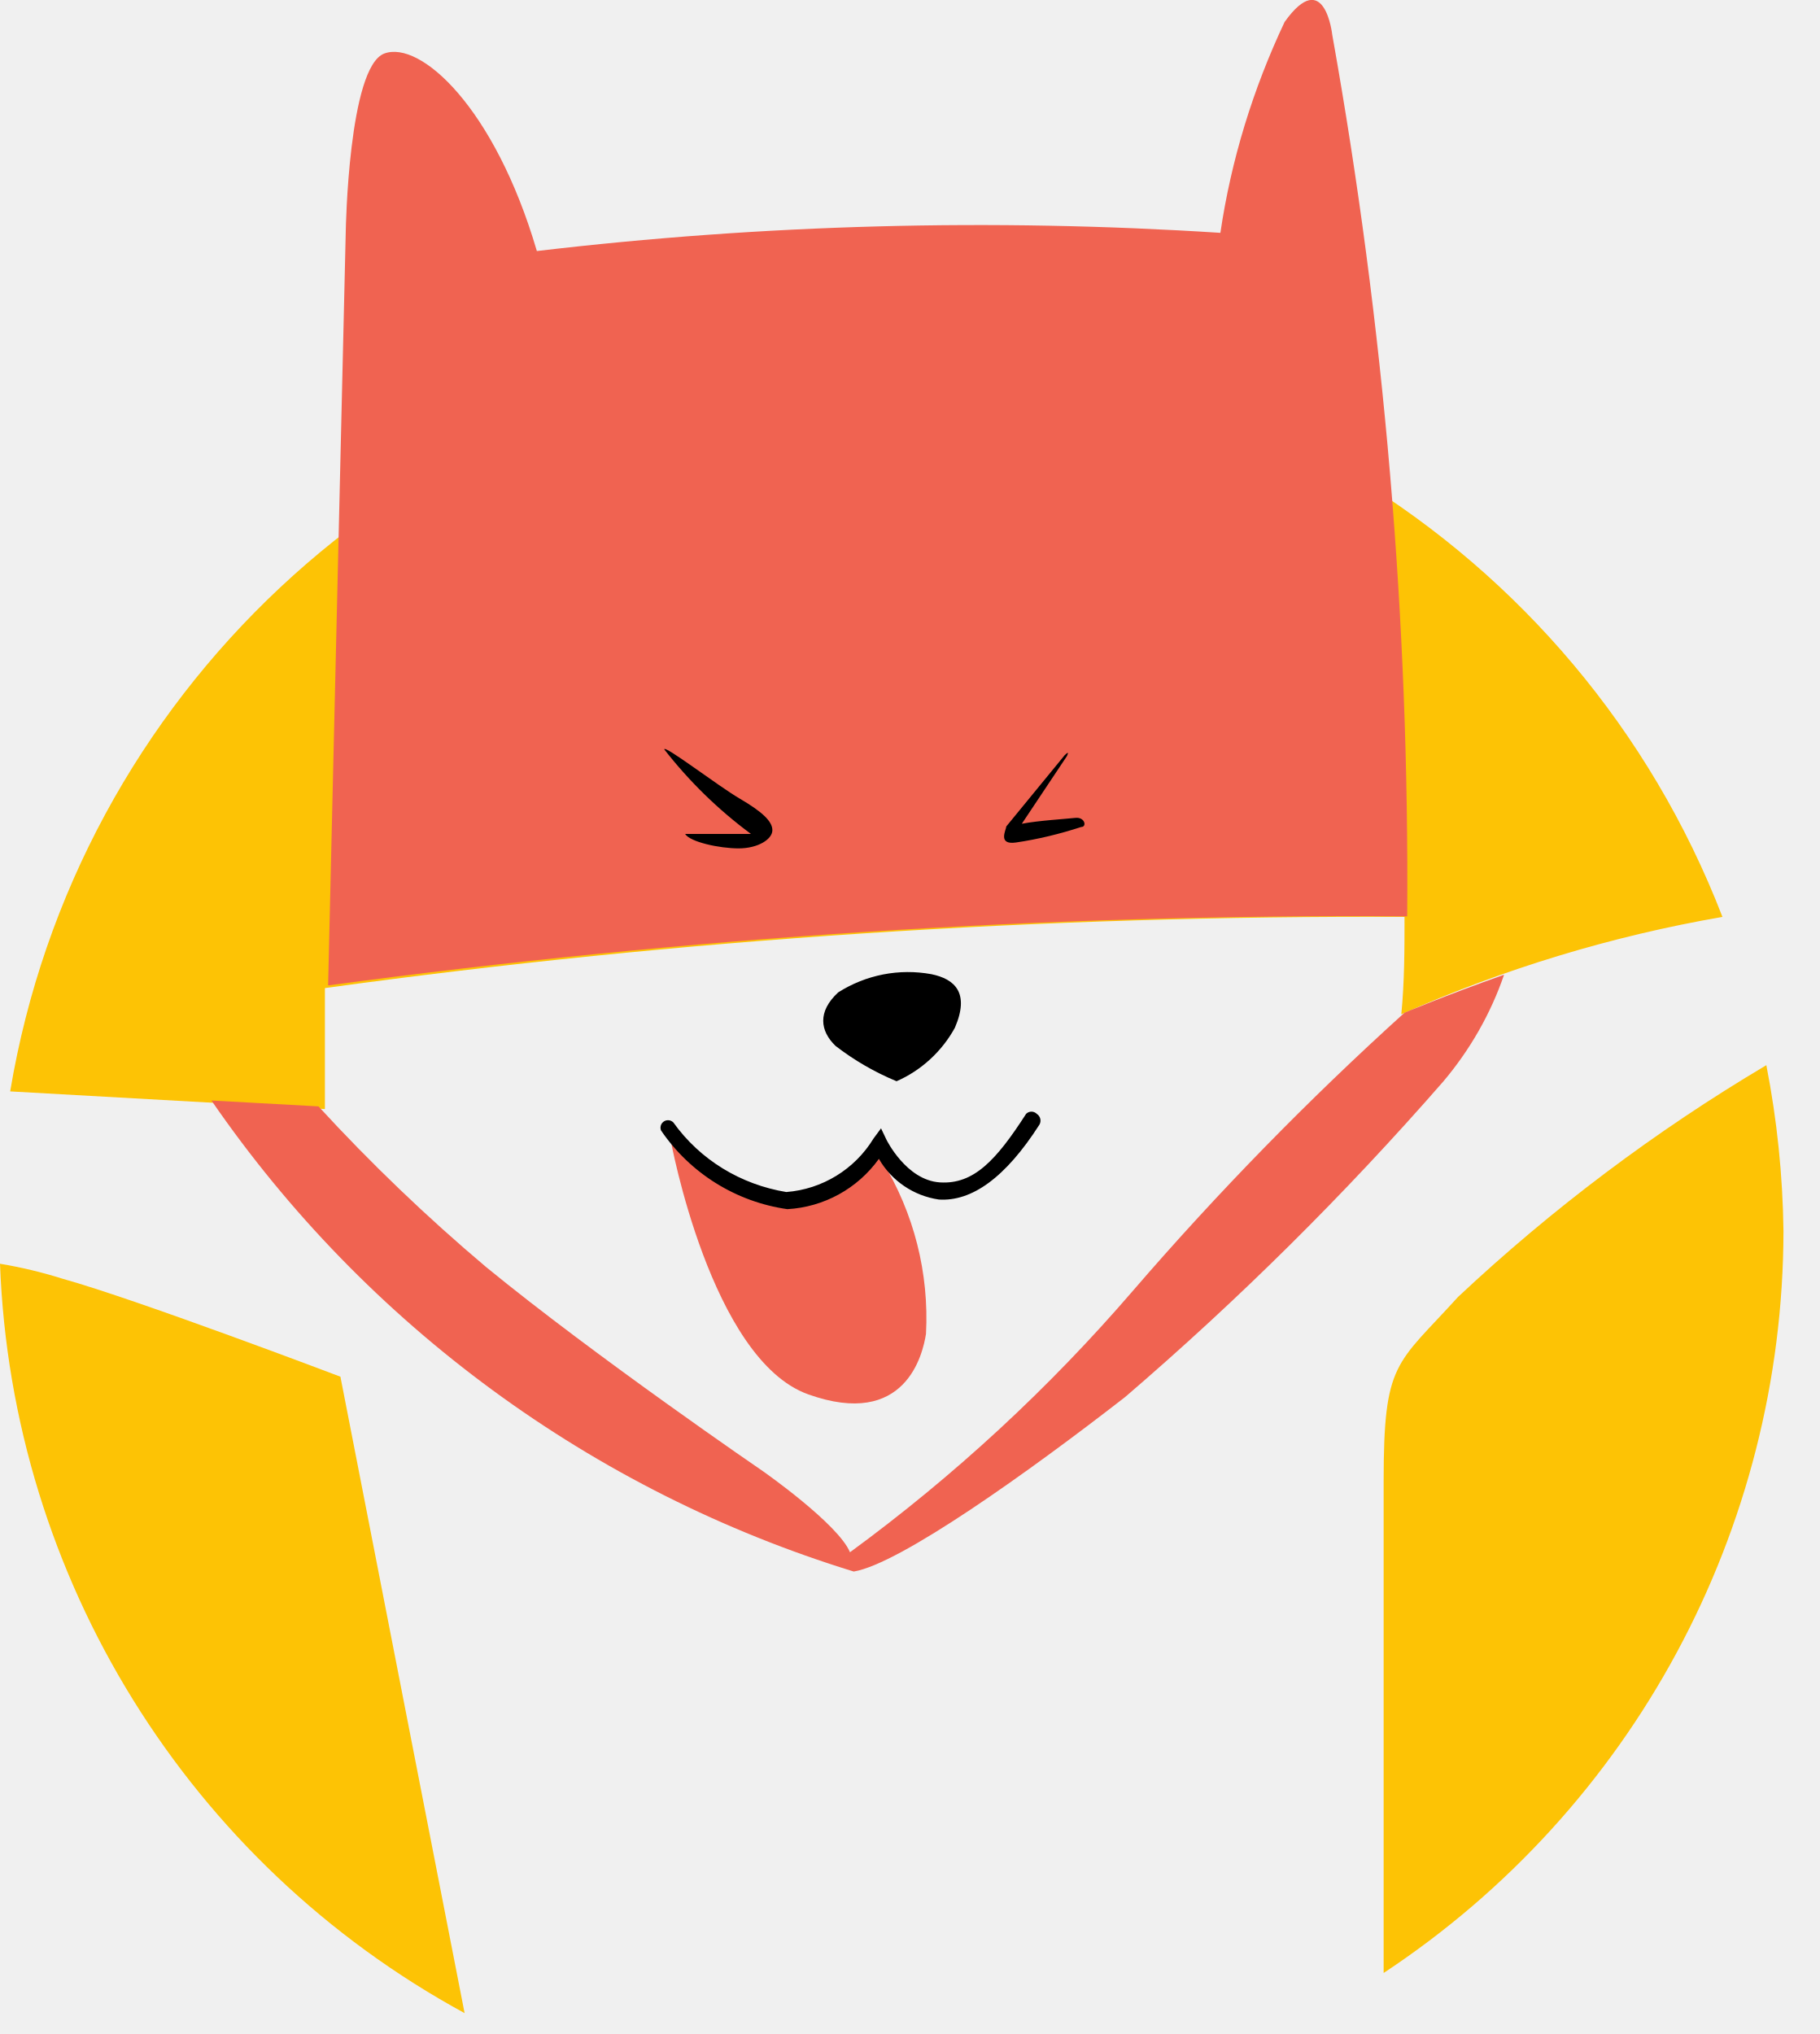
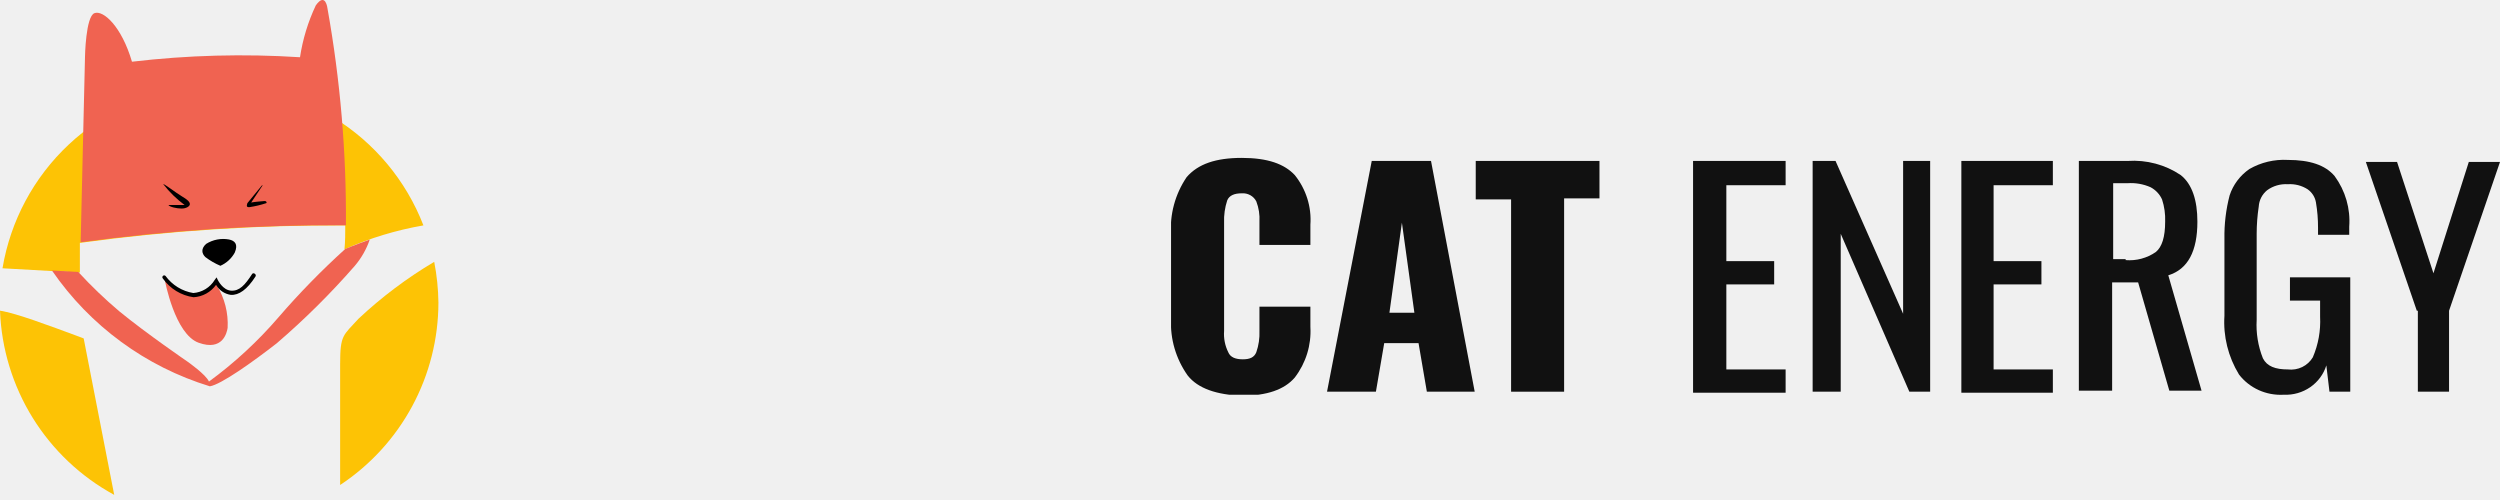
- <svg xmlns="http://www.w3.org/2000/svg" fill="none" viewBox="0 0 34 38">
-   <g clip-path="url(#a)">
-     <path d="M6.07 20.72v-2.26c6.68-.92 13.42-1.36 20.17-1.33 0 .6 0 1.21-.06 1.82a25.52 25.52 0 0 1 6-1.82A16.67 16.67 0 0 0 .19 20.39l5.88.33ZM27.24 24.23c-1.16 1.28-1.39 1.2-1.39 3.45v9.18A16.64 16.64 0 0 0 33.32 23a17.3 17.3 0 0 0-.32-3.1 33.1 33.1 0 0 0-5.76 4.33ZM6.36 25.72s-3.79-1.44-5.19-1.83A8.54 8.54 0 0 0 0 23.61a16.65 16.65 0 0 0 8.68 14L6.36 25.72Z" fill="#FDC305" />
-     <path d="M26.29 17.12A89.8 89.8 0 0 0 24.89.65S24.75-.64 24 .41c-.59 1.25-1 2.58-1.2 3.94a70.34 70.34 0 0 0-12.77.34C9.24 2 7.85.75 7.18 1c-.67.25-.72 3.31-.72 3.31l-.33 14.1c6.68-.9 13.42-1.34 20.16-1.29Z" fill="#F06351" />
-     <path d="M12.41 14c0-.09 1 .68 1.41.92.41.24.61.42.61.59 0 .17-.27.34-.63.34s-.91-.12-1-.27h1.23A8.34 8.34 0 0 1 12.41 14ZM19.89 14.11l-1.09 1.33c0 .06-.17.35.18.3.41-.06.82-.16 1.22-.29.11 0 .07-.19-.11-.17-.18.02-.69.05-1 .11l.84-1.26s.07-.13-.04-.02ZM16.75 20.2c.46-.2.85-.56 1.09-1 .28-.65 0-.91-.44-1-.6-.11-1.22.01-1.74.34-.39.36-.34.72-.05 1 .35.27.73.49 1.14.66Z" fill="#000" />
-     <path d="M16.35 21.45c-.11.23-.27.43-.46.6-.28.23-.63.36-1 .38a2.15 2.15 0 0 1-1.47-.43 2.3 2.3 0 0 1-.53-.44c-.1-.11-.22-.2-.36-.26 0 0 .75 4.1 2.57 4.75 1.82.65 2.14-.75 2.2-1.13a5.61 5.61 0 0 0-.82-3.23c-.02-.31-.03-.11-.13-.24Z" fill="#F06351" />
-     <path d="M14.71 22.59a3.44 3.44 0 0 1-2.36-1.47.14.14 0 0 1 .03-.15.14.14 0 0 1 .2 0c.5.7 1.26 1.16 2.11 1.3a2.1 2.1 0 0 0 1.63-1l.14-.19.1.21s.37.76 1 .8c.63.04 1.05-.41 1.61-1.28a.14.14 0 0 1 .2 0 .15.15 0 0 1 .05.2c-.64 1-1.27 1.44-1.88 1.4a1.55 1.55 0 0 1-1.12-.76 2.26 2.26 0 0 1-1.71.94Z" fill="#000" />
-     <path d="M26.24 18.92a58.63 58.63 0 0 0-5.07 5.19A31.63 31.63 0 0 1 15.88 29c-.22-.53-1.62-1.51-1.62-1.51s-3.13-2.14-5.18-3.82a34.14 34.14 0 0 1-3.13-3l-2-.11c2.89 4.2 7.12 7.3 12 8.8.86-.14 3.27-1.86 5.07-3.26a58.13 58.13 0 0 0 5.94-5.89c.5-.59.89-1.27 1.14-2-1.1.39-1.86.71-1.86.71Z" fill="#F06351" />
+ <svg xmlns="http://www.w3.org/2000/svg" width="190" height="38" viewBox="0 0 190 38" fill="none">
+   <g clip-path="url(#clip0_73571_417)">
+     <path d="M6.07 20.72V18.46C12.754 17.542 19.494 17.098 26.24 17.13C26.24 17.73 26.24 18.34 26.18 18.95C28.098 18.099 30.113 17.488 32.18 17.13C30.863 13.722 28.462 10.841 25.347 8.931C22.233 7.021 18.576 6.186 14.941 6.557C11.306 6.927 7.894 8.482 5.229 10.981C2.563 13.48 0.793 16.786 0.19 20.39L6.07 20.72Z" fill="#FDC305" />
+     <path d="M27.24 24.23C26.08 25.51 25.85 25.43 25.85 27.68C25.85 28.59 25.85 32.58 25.85 36.86C28.142 35.346 30.024 33.288 31.328 30.869C32.632 28.451 33.316 25.747 33.32 23C33.307 21.959 33.2 20.922 33 19.9C30.928 21.13 28.997 22.581 27.24 24.23Z" fill="#FDC305" />
+     <path d="M6.36 25.72C6.36 25.72 2.57 24.28 1.17 23.89C0.787 23.769 0.396 23.676 0 23.61C0.108 26.496 0.966 29.304 2.487 31.759C4.009 34.213 6.143 36.23 8.68 37.61L6.36 25.72Z" fill="#FDC305" />
+     <path d="M26.29 17.12C26.331 11.599 25.862 6.085 24.89 0.65C24.89 0.65 24.75 -0.64 24 0.41C23.411 1.658 23.007 2.985 22.8 4.35C18.542 4.076 14.268 4.19 10.03 4.69C9.24 2 7.85 0.75 7.18 1C6.51 1.25 6.46 4.31 6.46 4.31L6.13 18.41C12.811 17.506 19.548 17.075 26.29 17.12Z" fill="#F06351" />
+     <path d="M12.41 14C12.41 13.91 13.41 14.68 13.82 14.92C14.23 15.16 14.43 15.34 14.43 15.51C14.43 15.68 14.16 15.85 13.8 15.85C13.44 15.85 12.89 15.73 12.8 15.58H13.74H14.03C13.421 15.129 12.876 14.598 12.41 14Z" fill="black" />
+     <path d="M19.89 14.11L18.8 15.44C18.8 15.5 18.63 15.79 18.98 15.74C19.394 15.678 19.802 15.581 20.2 15.45C20.31 15.45 20.27 15.26 20.09 15.28C19.91 15.3 19.4 15.33 19.09 15.39L19.93 14.13C19.93 14.13 20 14 19.89 14.11Z" fill="black" />
+     <path d="M16.75 20.2C17.213 19.996 17.597 19.644 17.84 19.2C18.12 18.55 17.84 18.29 17.4 18.2C16.798 18.09 16.177 18.212 15.66 18.54C15.27 18.9 15.32 19.26 15.61 19.54C15.961 19.806 16.344 20.028 16.75 20.2Z" fill="black" />
+     <path d="M16.35 21.45C16.238 21.678 16.082 21.883 15.89 22.05C15.605 22.279 15.255 22.412 14.89 22.43C14.364 22.472 13.841 22.319 13.42 22C13.222 21.881 13.044 21.732 12.89 21.56C12.79 21.449 12.667 21.36 12.53 21.3C12.53 21.3 13.28 25.4 15.1 26.05C16.92 26.7 17.24 25.3 17.3 24.92C17.36 23.785 17.074 22.659 16.48 21.69C16.46 21.38 16.45 21.58 16.35 21.45Z" fill="#F06351" />
+     <path d="M14.71 22.59C14.245 22.525 13.799 22.365 13.398 22.121C12.998 21.877 12.651 21.553 12.38 21.17C12.367 21.157 12.356 21.141 12.349 21.124C12.342 21.107 12.338 21.089 12.338 21.07C12.338 21.051 12.342 21.033 12.349 21.016C12.356 20.999 12.367 20.983 12.38 20.97C12.393 20.957 12.409 20.946 12.426 20.939C12.443 20.932 12.461 20.928 12.48 20.928C12.499 20.928 12.517 20.932 12.534 20.939C12.551 20.946 12.567 20.957 12.58 20.97C13.085 21.664 13.843 22.131 14.69 22.27C15.022 22.245 15.343 22.141 15.626 21.967C15.91 21.793 16.148 21.554 16.32 21.27L16.46 21.08L16.56 21.29C16.56 21.29 16.93 22.05 17.56 22.09C18.19 22.13 18.61 21.68 19.17 20.81C19.183 20.797 19.199 20.786 19.216 20.779C19.233 20.772 19.251 20.768 19.27 20.768C19.289 20.768 19.307 20.772 19.324 20.779C19.341 20.786 19.357 20.797 19.37 20.81C19.402 20.831 19.425 20.863 19.435 20.9C19.444 20.937 19.439 20.977 19.42 21.01C18.78 22.01 18.15 22.45 17.54 22.41C17.308 22.376 17.087 22.29 16.893 22.159C16.699 22.027 16.537 21.853 16.42 21.65C16.223 21.924 15.968 22.151 15.672 22.314C15.376 22.477 15.047 22.571 14.71 22.59Z" fill="black" />
+     <path d="M26.24 18.92C24.445 20.544 22.751 22.277 21.17 24.11C19.599 25.936 17.824 27.577 15.88 29C15.66 28.47 14.26 27.49 14.26 27.49C14.26 27.49 11.13 25.35 9.08 23.67C7.974 22.737 6.929 21.735 5.95 20.67L3.95 20.56C6.84 24.765 11.07 27.868 15.95 29.36C16.81 29.22 19.22 27.5 21.02 26.1C23.139 24.282 25.124 22.313 26.96 20.21C27.462 19.621 27.849 18.942 28.1 18.21C27 18.6 26.24 18.92 26.24 18.92Z" fill="#F06351" />
+   </g>
+   <g clip-path="url(#clip1_73571_417)">
+     <path d="M90.264 28.538C89.37 27.276 88.925 25.763 89 24.231V17.846C88.892 16.298 89.308 14.758 90.186 13.461C91.055 12.461 92.398 12 94.374 12C96.35 12 97.614 12.461 98.404 13.308C99.263 14.379 99.685 15.721 99.59 17.077V18.615H95.718V16.846C95.749 16.323 95.668 15.799 95.48 15.308C95.38 15.109 95.221 14.945 95.024 14.835C94.827 14.726 94.6 14.676 94.374 14.692C93.821 14.692 93.426 14.846 93.268 15.231C93.089 15.777 93.009 16.35 93.031 16.923V25.154C92.989 25.71 93.098 26.267 93.347 26.769C93.505 27.154 93.9 27.308 94.453 27.308C95.006 27.308 95.322 27.154 95.48 26.769C95.66 26.249 95.74 25.702 95.718 25.154V23.308H99.59V24.846C99.67 26.224 99.251 27.585 98.404 28.692C97.614 29.615 96.271 30.077 94.374 30.077C92.477 30 91.055 29.538 90.264 28.538Z" fill="#111111" />
+     <path d="M104.253 12.231H108.757L112.077 29.769H108.441L107.809 26.077H105.201L104.569 29.769H100.854L104.253 12.231ZM107.493 23.769L106.545 16.923L105.596 23.769H107.493Z" fill="#111111" />
+     <path d="M114.843 15.154H112.156V12.231H121.56V15.077H118.873V29.769H114.843V15.154Z" fill="#111111" />
+     <path d="M128.752 12.231H135.707V14.077H131.202V19.846H134.837V21.615H131.202V28.077H135.707V29.846H128.673V12.231H128.752Z" fill="#111111" />
+     <path d="M137.761 12.231H139.5L144.637 23.846V12.231H146.692V29.769H145.111L139.895 17.769V29.769H137.761V12.231Z" fill="#111111" />
+     <path d="M149.063 12.231H156.017V14.077H151.513V19.846H155.148V21.615H151.513V28.077H156.017V29.846H149.063V12.231Z" fill="#111111" />
+     <path d="M158.072 12.231H161.707C163.137 12.135 164.559 12.514 165.738 13.308C166.607 14 167.002 15.231 167.002 16.846C167.002 19.077 166.291 20.462 164.79 20.923L167.318 29.692H164.869L162.498 21.462H160.522V29.692H157.993V12.231H158.072ZM161.549 19.769C162.364 19.835 163.176 19.616 163.841 19.154C164.315 18.769 164.552 18 164.552 16.846C164.574 16.273 164.494 15.7 164.315 15.154C164.137 14.762 163.832 14.437 163.446 14.231C162.902 13.989 162.304 13.884 161.707 13.923H160.601V19.692H161.549V19.769Z" fill="#111111" />
+     <path d="M170.163 28.462C169.342 27.117 168.956 25.562 169.057 24V18.154C169.038 17.039 169.17 15.927 169.452 14.846C169.717 14.039 170.244 13.337 170.954 12.846C171.836 12.338 172.854 12.097 173.878 12.154C175.538 12.154 176.723 12.539 177.434 13.385C178.252 14.502 178.644 15.862 178.541 17.231V17.846H176.17V17.308C176.173 16.663 176.12 16.02 176.012 15.385C175.945 14.983 175.718 14.623 175.379 14.385C174.935 14.101 174.408 13.966 173.878 14C173.311 13.965 172.75 14.128 172.297 14.461C172.111 14.614 171.959 14.802 171.851 15.013C171.742 15.225 171.679 15.456 171.665 15.692C171.561 16.38 171.508 17.074 171.507 17.769V24.308C171.449 25.304 171.61 26.301 171.981 27.231C172.297 27.846 172.93 28.077 173.878 28.077C174.252 28.122 174.632 28.059 174.97 27.895C175.307 27.73 175.587 27.473 175.775 27.154C176.192 26.181 176.381 25.13 176.328 24.077V22.846H174.036V21.077H178.62V29.769H177.039L176.802 27.769C176.595 28.439 176.163 29.023 175.576 29.427C174.989 29.831 174.28 30.033 173.562 30C172.909 30.037 172.256 29.916 171.663 29.648C171.07 29.379 170.555 28.972 170.163 28.462Z" fill="#111111" />
+     <path d="M183.678 23.615L179.805 12.308H182.176L184.942 20.769L187.629 12.308H190L186.128 23.615V29.769H183.757V23.615H183.678Z" fill="#111111" />
  </g>
  <defs>
-     <clipPath id="a">
-       <path fill="#fff" d="M0 0h33.32v37.61H0z" />
+     <clipPath id="clip0_73571_417">
+       <rect width="33.32" height="37.61" fill="white" />
+     </clipPath>
+     <clipPath id="clip1_73571_417">
+       <rect width="101" height="18" fill="white" transform="translate(89 12)" />
    </clipPath>
  </defs>
</svg>
